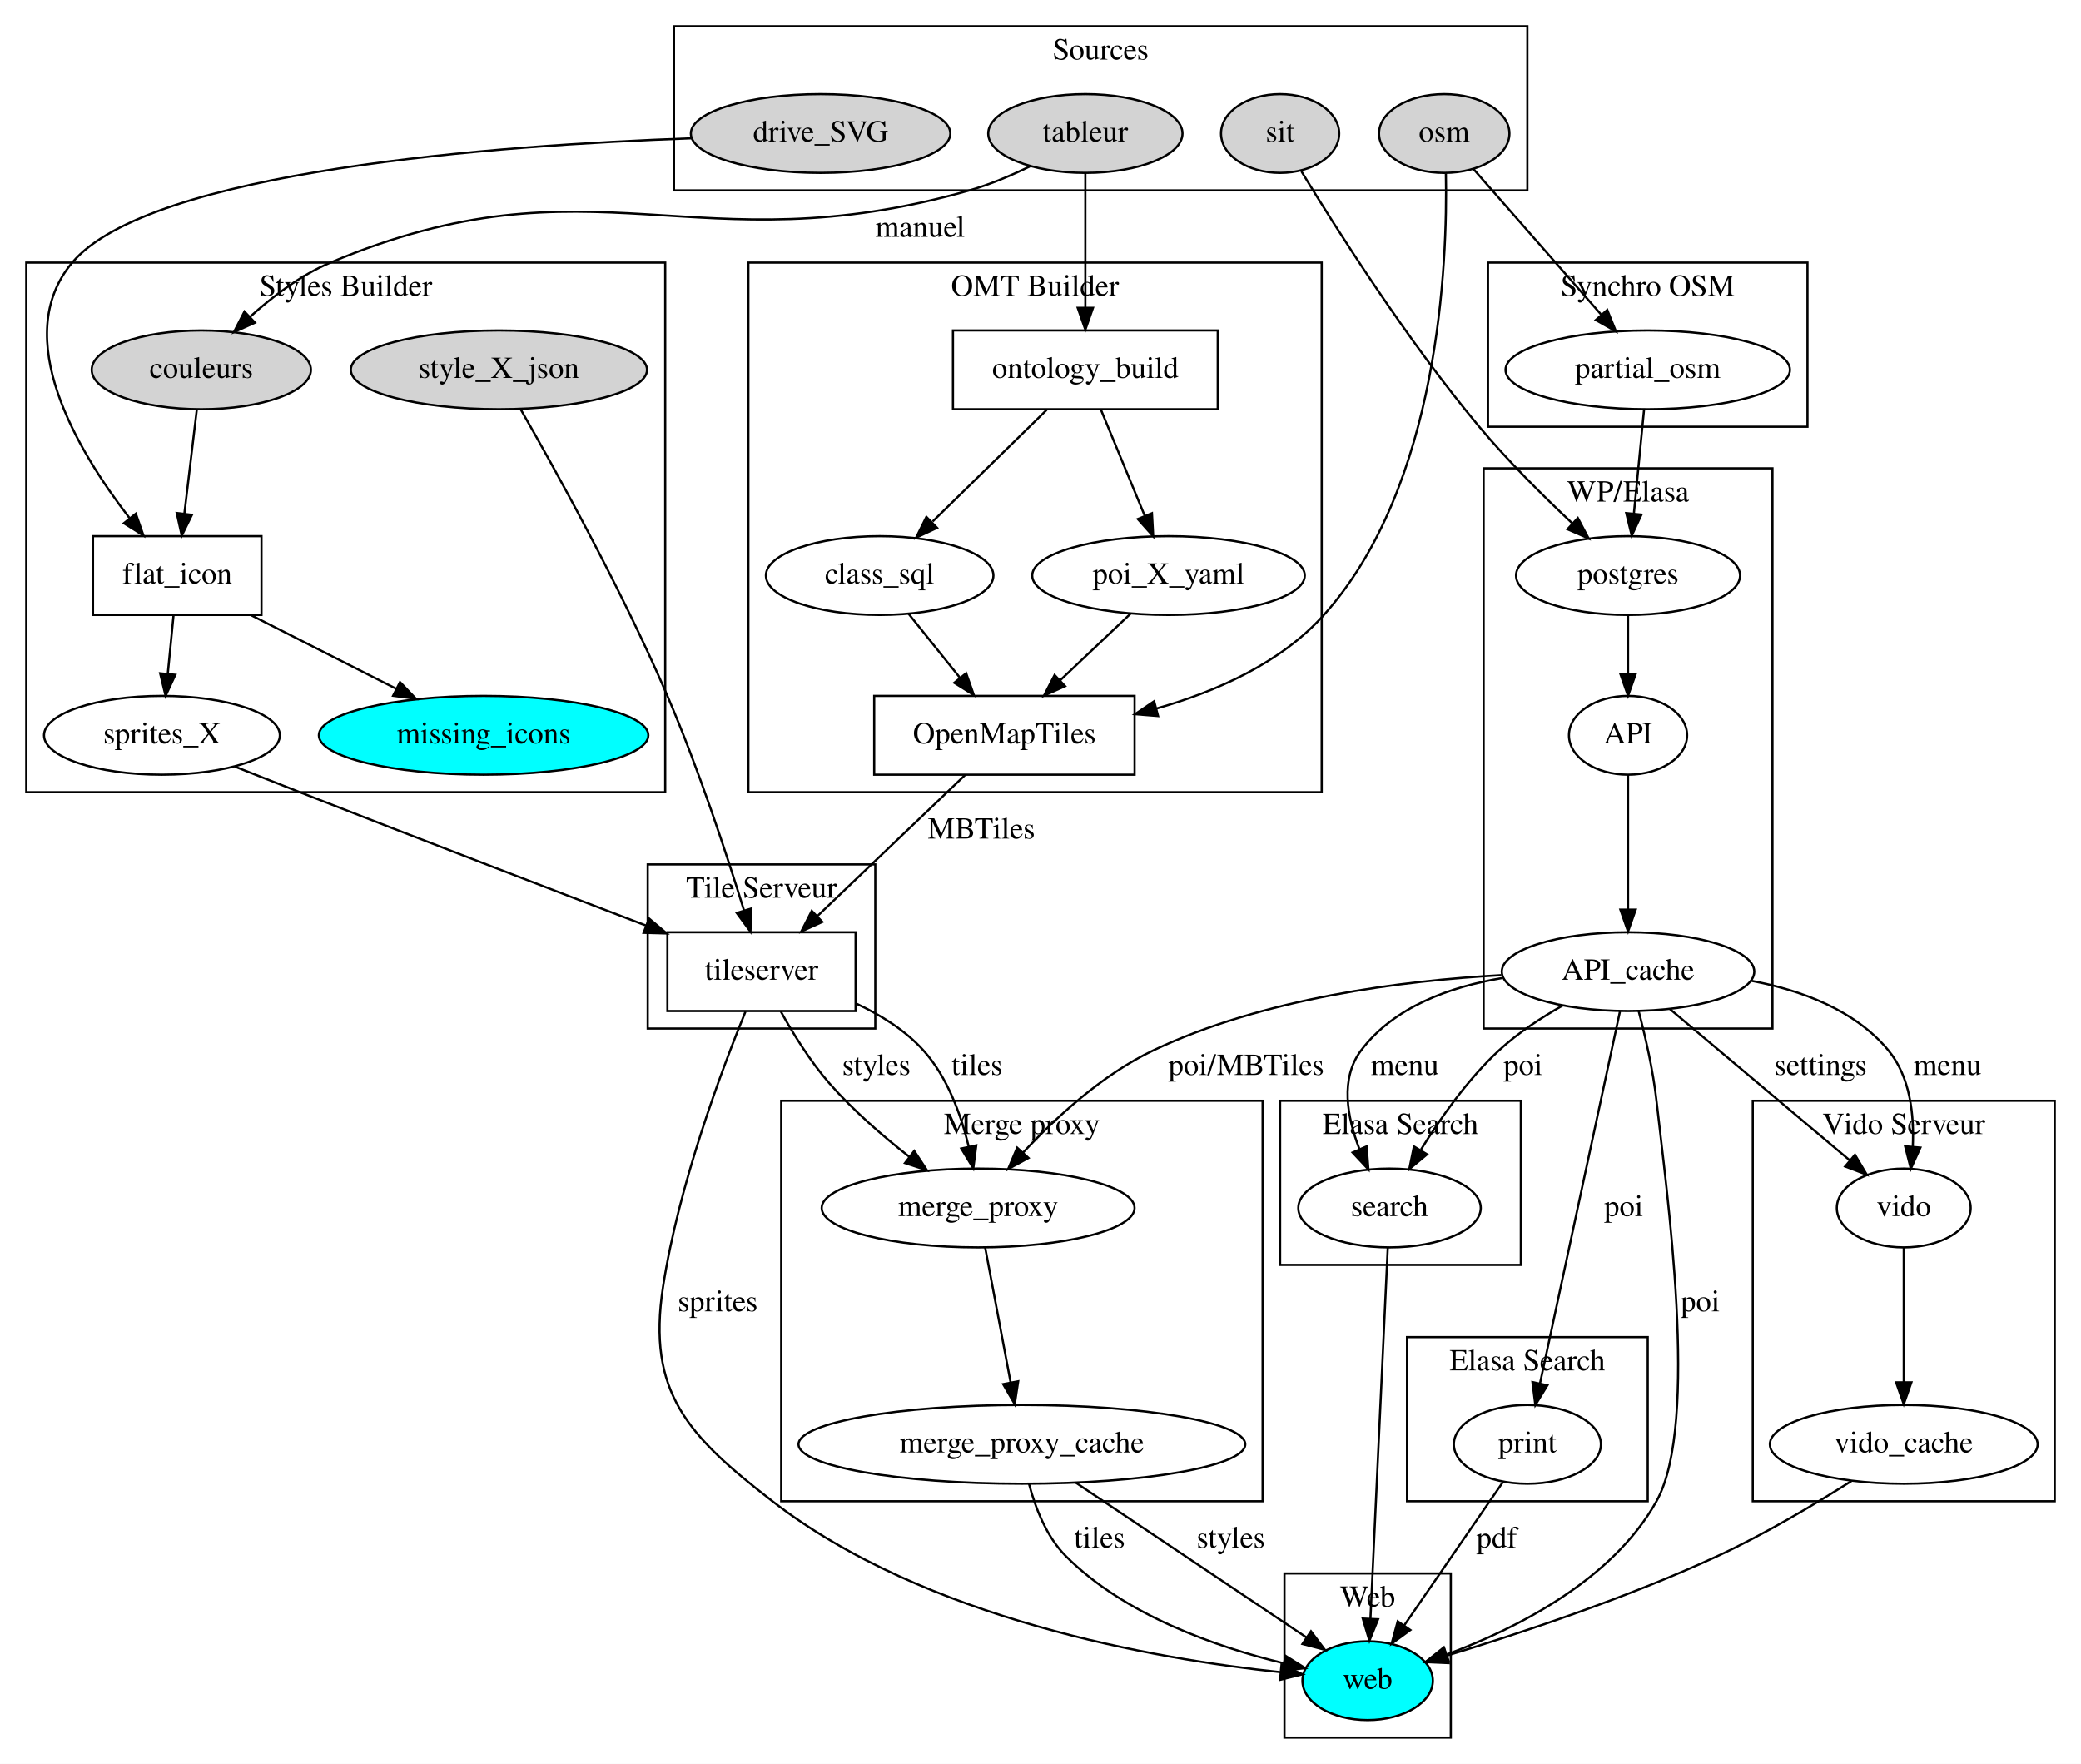
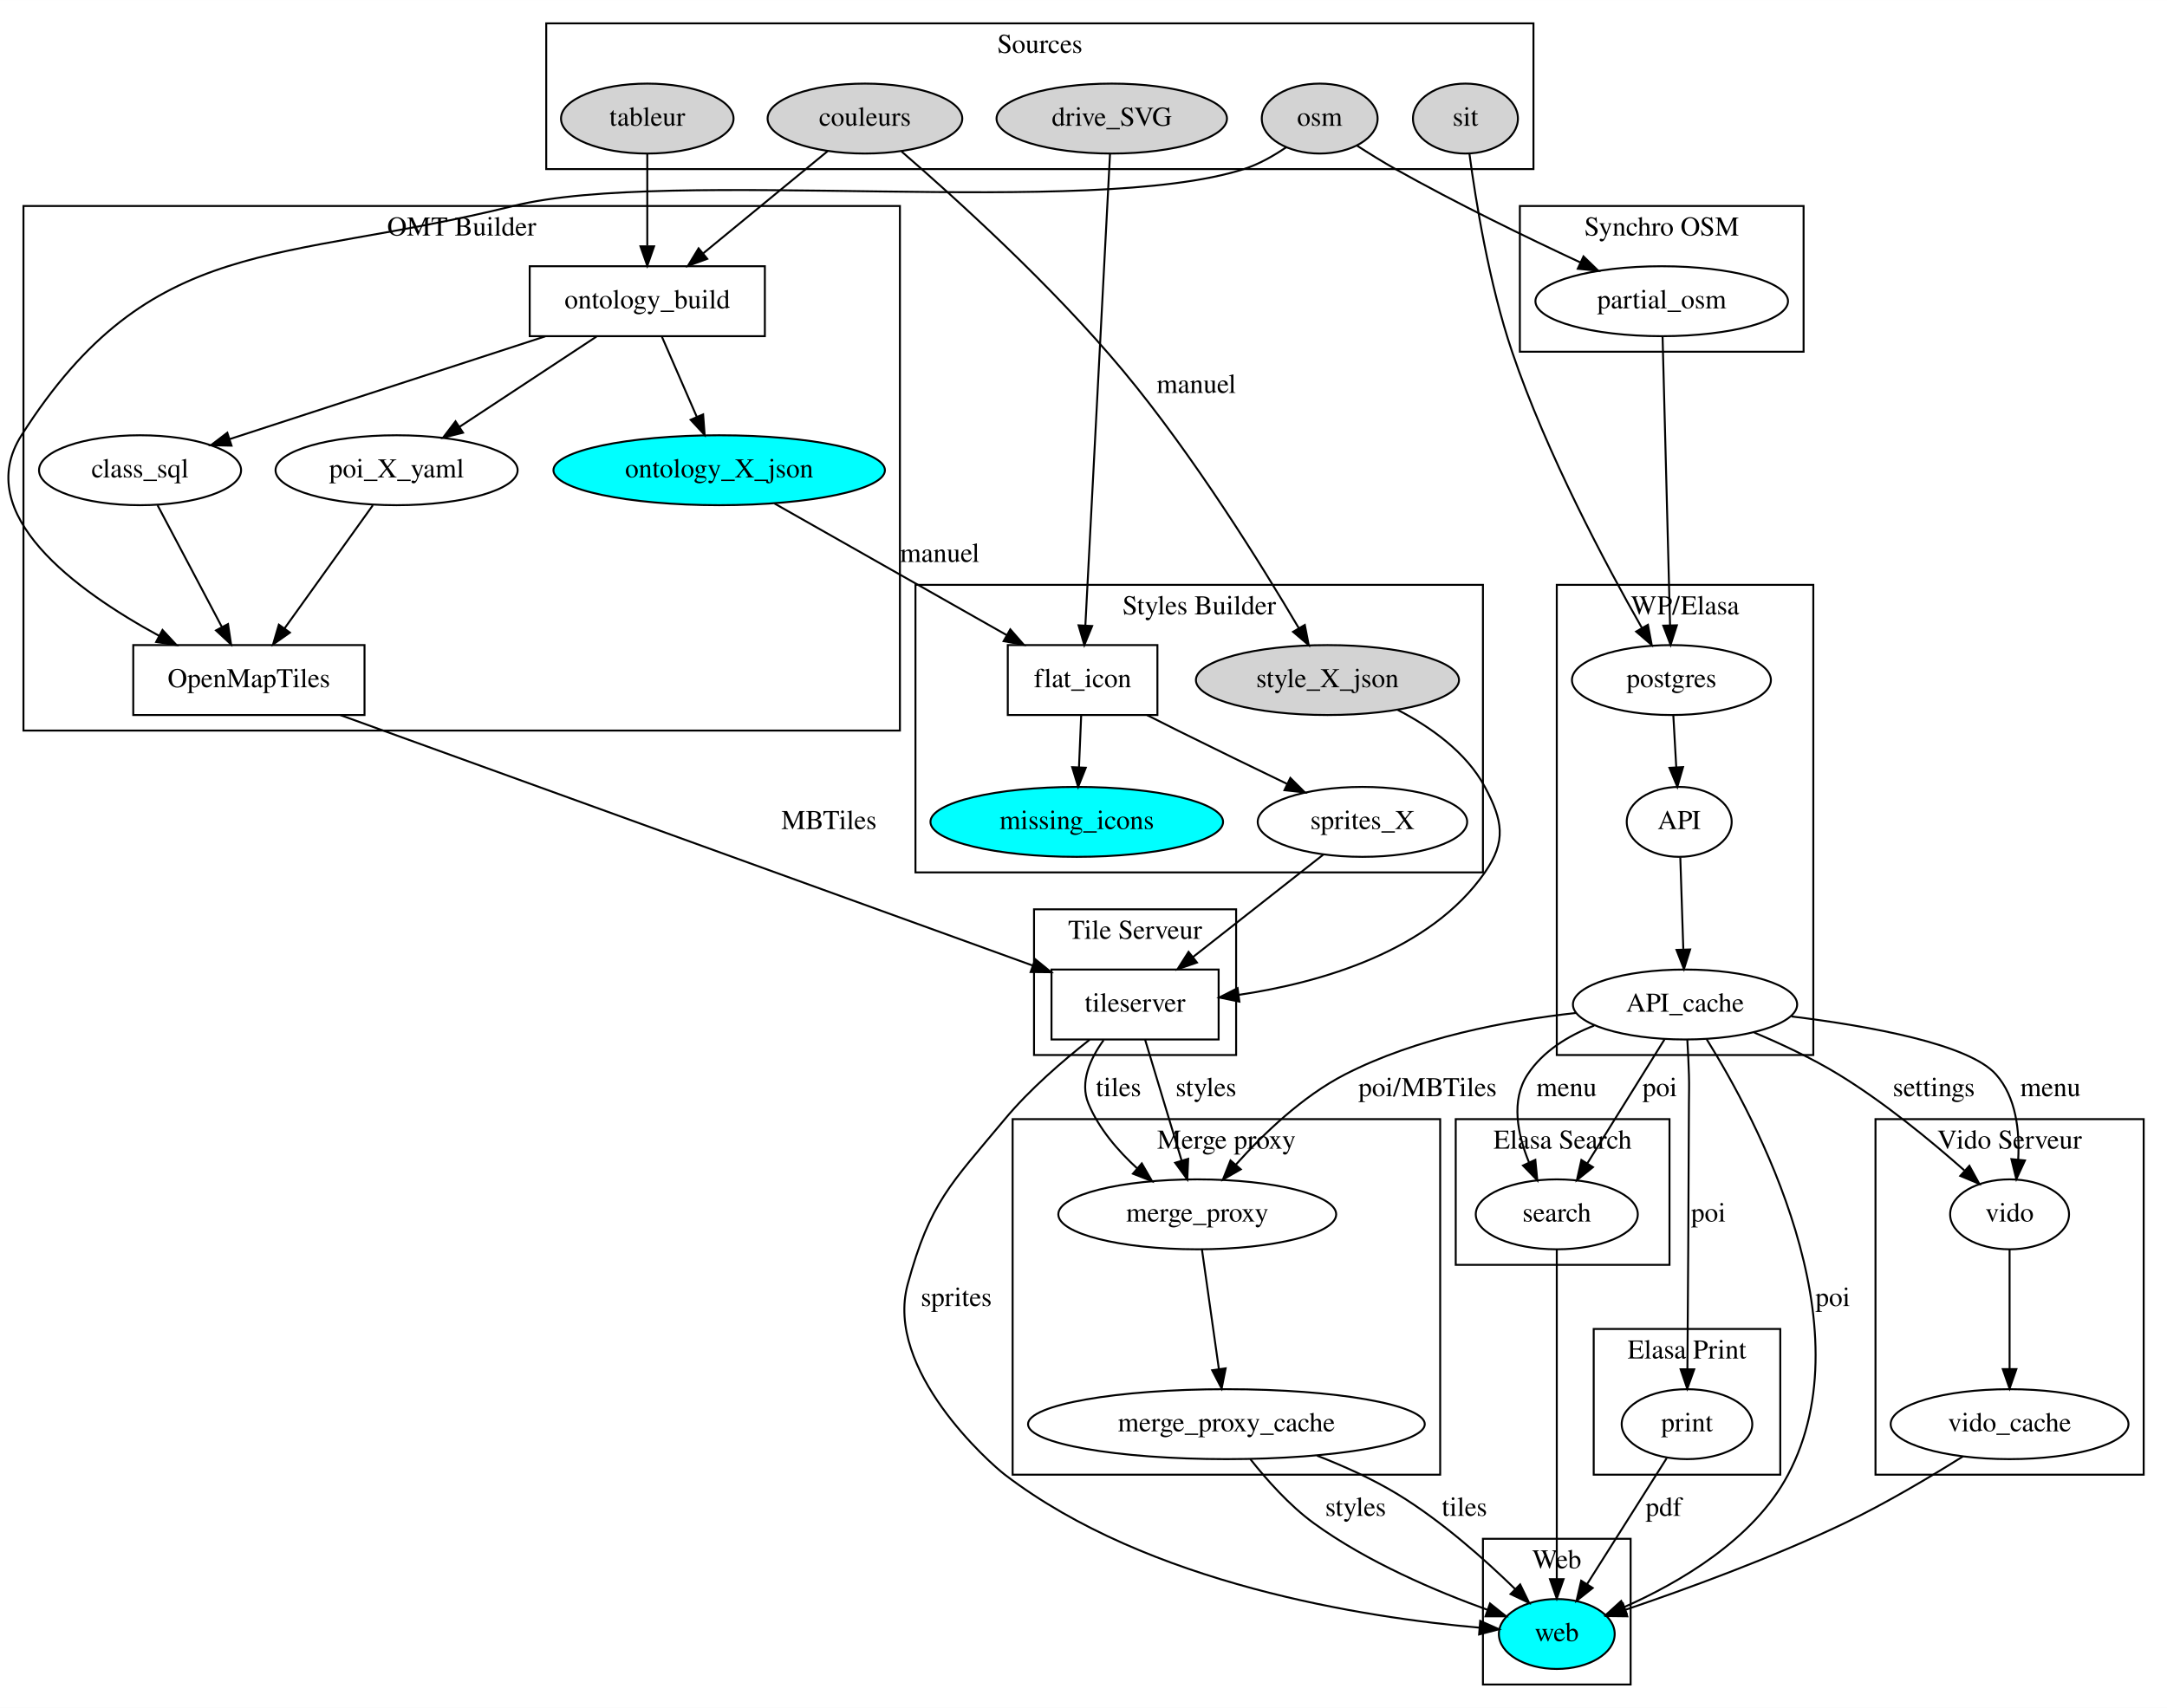
- <svg xmlns="http://www.w3.org/2000/svg" width="951pt" height="806pt" viewBox="0.00 0.00 951.00 806.00">
-   <g id="graph0" class="graph" transform="scale(1 1) rotate(0) translate(4 802)">
-     <polygon fill="white" stroke="transparent" points="-4,4 -4,-802 947,-802 947,4 -4,4" />
+ <svg xmlns="http://www.w3.org/2000/svg" width="1115pt" height="879pt" viewBox="0.00 0.00 1115.07 879.00">
+   <g id="graph0" class="graph" transform="scale(1 1) rotate(0) translate(4 875)">
+     <polygon fill="white" stroke="transparent" points="-4,4 -4,-875 1111.07,-875 1111.07,4 -4,4" />
    <g id="clust1" class="cluster">
-       <polygon fill="none" stroke="black" points="304,-715 304,-790 694,-790 694,-715 304,-715" />
-       <text text-anchor="middle" x="499" y="-774.8" font-family="Times,serif" font-size="14.00">Sources</text>
+       <polygon fill="none" stroke="black" points="277.07,-788 277.07,-863 785.07,-863 785.07,-788 277.07,-788" />
+       <text text-anchor="middle" x="531.07" y="-847.8" font-family="Times,serif" font-size="14.00">Sources</text>
    </g>
    <g id="clust2" class="cluster">
-       <polygon fill="none" stroke="black" points="8,-440 8,-682 300,-682 300,-440 8,-440" />
-       <text text-anchor="middle" x="154" y="-666.8" font-family="Times,serif" font-size="14.00">Styles Builder</text>
+       <polygon fill="none" stroke="black" points="8.07,-499 8.07,-769 459.07,-769 459.07,-499 8.07,-499" />
+       <text text-anchor="middle" x="233.57" y="-753.8" font-family="Times,serif" font-size="14.00">OMT Builder</text>
    </g>
    <g id="clust3" class="cluster">
-       <polygon fill="none" stroke="black" points="338,-440 338,-682 600,-682 600,-440 338,-440" />
-       <text text-anchor="middle" x="469" y="-666.8" font-family="Times,serif" font-size="14.00">OMT Builder</text>
+       <polygon fill="none" stroke="black" points="467.07,-426 467.07,-574 759.07,-574 759.07,-426 467.07,-426" />
+       <text text-anchor="middle" x="613.07" y="-558.8" font-family="Times,serif" font-size="14.00">Styles Builder</text>
    </g>
    <g id="clust4" class="cluster">
-       <polygon fill="none" stroke="black" points="292,-332 292,-407 396,-407 396,-332 292,-332" />
-       <text text-anchor="middle" x="344" y="-391.8" font-family="Times,serif" font-size="14.00">Tile Serveur</text>
+       <polygon fill="none" stroke="black" points="528.07,-332 528.07,-407 632.07,-407 632.07,-332 528.07,-332" />
+       <text text-anchor="middle" x="580.07" y="-391.8" font-family="Times,serif" font-size="14.00">Tile Serveur</text>
    </g>
    <g id="clust5" class="cluster">
-       <polygon fill="none" stroke="black" points="676,-607 676,-682 822,-682 822,-607 676,-607" />
-       <text text-anchor="middle" x="749" y="-666.8" font-family="Times,serif" font-size="14.00">Synchro OSM</text>
+       <polygon fill="none" stroke="black" points="778.07,-694 778.07,-769 924.07,-769 924.07,-694 778.07,-694" />
+       <text text-anchor="middle" x="851.07" y="-753.8" font-family="Times,serif" font-size="14.00">Synchro OSM</text>
    </g>
    <g id="clust6" class="cluster">
-       <polygon fill="none" stroke="black" points="674,-332 674,-588 806,-588 806,-332 674,-332" />
-       <text text-anchor="middle" x="740" y="-572.8" font-family="Times,serif" font-size="14.00">WP/Elasa</text>
+       <polygon fill="none" stroke="black" points="797.07,-332 797.07,-574 929.07,-574 929.07,-332 797.07,-332" />
+       <text text-anchor="middle" x="863.07" y="-558.8" font-family="Times,serif" font-size="14.00">WP/Elasa</text>
    </g>
    <g id="clust7" class="cluster">
-       <polygon fill="none" stroke="black" points="353,-116 353,-299 573,-299 573,-116 353,-116" />
-       <text text-anchor="middle" x="463" y="-283.8" font-family="Times,serif" font-size="14.00">Merge proxy</text>
+       <polygon fill="none" stroke="black" points="517.07,-116 517.07,-299 737.07,-299 737.07,-116 517.07,-116" />
+       <text text-anchor="middle" x="627.07" y="-283.8" font-family="Times,serif" font-size="14.00">Merge proxy</text>
    </g>
    <g id="clust8" class="cluster">
-       <polygon fill="none" stroke="black" points="797,-116 797,-299 935,-299 935,-116 797,-116" />
-       <text text-anchor="middle" x="866" y="-283.8" font-family="Times,serif" font-size="14.00">Vido Serveur</text>
+       <polygon fill="none" stroke="black" points="961.07,-116 961.07,-299 1099.07,-299 1099.07,-116 961.07,-116" />
+       <text text-anchor="middle" x="1030.07" y="-283.8" font-family="Times,serif" font-size="14.00">Vido Serveur</text>
    </g>
    <g id="clust9" class="cluster">
-       <polygon fill="none" stroke="black" points="581,-224 581,-299 691,-299 691,-224 581,-224" />
-       <text text-anchor="middle" x="636" y="-283.8" font-family="Times,serif" font-size="14.00">Elasa Search</text>
+       <polygon fill="none" stroke="black" points="745.07,-224 745.07,-299 855.07,-299 855.07,-224 745.07,-224" />
+       <text text-anchor="middle" x="800.07" y="-283.8" font-family="Times,serif" font-size="14.00">Elasa Search</text>
    </g>
    <g id="clust10" class="cluster">
-       <polygon fill="none" stroke="black" points="639,-116 639,-191 749,-191 749,-116 639,-116" />
-       <text text-anchor="middle" x="694" y="-175.8" font-family="Times,serif" font-size="14.00">Elasa Search</text>
+       <polygon fill="none" stroke="black" points="816.07,-116 816.07,-191 912.07,-191 912.07,-116 816.07,-116" />
+       <text text-anchor="middle" x="864.07" y="-175.8" font-family="Times,serif" font-size="14.00">Elasa Print</text>
    </g>
    <g id="clust11" class="cluster">
-       <polygon fill="none" stroke="black" points="583,-8 583,-83 659,-83 659,-8 583,-8" />
-       <text text-anchor="middle" x="621" y="-67.8" font-family="Times,serif" font-size="14.00">Web</text>
+       <polygon fill="none" stroke="black" points="759.07,-8 759.07,-83 835.07,-83 835.07,-8 759.07,-8" />
+       <text text-anchor="middle" x="797.07" y="-67.8" font-family="Times,serif" font-size="14.00">Web</text>
    </g>
    <g id="node1" class="node">
-       <ellipse fill="lightgrey" stroke="black" cx="492" cy="-741" rx="44.39" ry="18" />
-       <text text-anchor="middle" x="492" y="-737.3" font-family="Times,serif" font-size="14.00">tableur</text>
+       <ellipse fill="lightgrey" stroke="black" cx="329.07" cy="-814" rx="44.39" ry="18" />
+       <text text-anchor="middle" x="329.07" y="-810.3" font-family="Times,serif" font-size="14.00">tableur</text>
    </g>
    <g id="node6" class="node">
-       <ellipse fill="lightgrey" stroke="black" cx="88" cy="-633" rx="50.09" ry="18" />
-       <text text-anchor="middle" x="88" y="-629.3" font-family="Times,serif" font-size="14.00">couleurs</text>
+       <polygon fill="none" stroke="black" points="389.57,-738 268.57,-738 268.57,-702 389.57,-702 389.57,-738" />
+       <text text-anchor="middle" x="329.07" y="-716.3" font-family="Times,serif" font-size="14.00">ontology_build</text>
+     </g>
+     <g id="edge1" class="edge">
+       <path fill="none" stroke="black" d="M329.07,-795.7C329.07,-782.46 329.07,-763.95 329.07,-748.66" />
+       <polygon fill="black" stroke="black" points="332.57,-748.23 329.07,-738.23 325.57,-748.23 332.57,-748.23" />
+     </g>
+     <g id="node2" class="node">
+       <ellipse fill="lightgrey" stroke="black" cx="441.07" cy="-814" rx="50.09" ry="18" />
+       <text text-anchor="middle" x="441.07" y="-810.3" font-family="Times,serif" font-size="14.00">couleurs</text>
    </g>
    <g id="edge2" class="edge">
-       <path fill="none" stroke="black" d="M466.78,-726.04C458.2,-721.85 448.4,-717.67 439,-715 313.36,-679.33 267.41,-732.59 147,-682 133.42,-676.29 120.47,-666.45 110.18,-657.15" />
-       <polygon fill="black" stroke="black" points="112.53,-654.56 102.87,-650.22 107.72,-659.64 112.53,-654.56" />
-       <text text-anchor="middle" x="416.5" y="-693.8" font-family="Times,serif" font-size="14.00">manuel</text>
+       <path fill="none" stroke="black" d="M421.82,-797.18C404.23,-782.74 377.97,-761.17 357.89,-744.67" />
+       <polygon fill="black" stroke="black" points="359.92,-741.81 349.97,-738.17 355.48,-747.22 359.92,-741.81" />
+     </g>
+     <g id="node14" class="node">
+       <ellipse fill="lightgrey" stroke="black" cx="679.07" cy="-525" rx="67.69" ry="18" />
+       <text text-anchor="middle" x="679.07" y="-521.3" font-family="Times,serif" font-size="14.00">style_X_json</text>
+     </g>
+     <g id="edge13" class="edge">
+       <path fill="none" stroke="black" d="M459.94,-797.03C486.9,-773.7 537.26,-728.28 574.07,-684 610.29,-640.44 645.24,-584.08 664.28,-551.79" />
+       <polygon fill="black" stroke="black" points="667.41,-553.37 669.44,-542.97 661.37,-549.83 667.41,-553.37" />
+       <text text-anchor="middle" x="611.57" y="-672.8" font-family="Times,serif" font-size="14.00">manuel</text>
+     </g>
+     <g id="node3" class="node">
+       <ellipse fill="lightgrey" stroke="black" cx="568.07" cy="-814" rx="59.29" ry="18" />
+       <text text-anchor="middle" x="568.07" y="-810.3" font-family="Times,serif" font-size="14.00">drive_SVG</text>
+     </g>
+     <g id="node11" class="node">
+       <polygon fill="none" stroke="black" points="591.57,-543 514.57,-543 514.57,-507 591.57,-507 591.57,-543" />
+       <text text-anchor="middle" x="553.07" y="-521.3" font-family="Times,serif" font-size="14.00">flat_icon</text>
+     </g>
+     <g id="edge9" class="edge">
+       <path fill="none" stroke="black" d="M567.18,-795.91C564.67,-747.95 557.56,-611.84 554.5,-553.31" />
+       <polygon fill="black" stroke="black" points="557.98,-552.81 553.96,-543 550.99,-553.17 557.98,-552.81" />
+     </g>
+     <g id="node4" class="node">
+       <ellipse fill="lightgrey" stroke="black" cx="675.07" cy="-814" rx="29.8" ry="18" />
+       <text text-anchor="middle" x="675.07" y="-810.3" font-family="Times,serif" font-size="14.00">osm</text>
    </g>
    <g id="node10" class="node">
-       <polygon fill="none" stroke="black" points="552.5,-651 431.5,-651 431.5,-615 552.5,-615 552.5,-651" />
-       <text text-anchor="middle" x="492" y="-629.3" font-family="Times,serif" font-size="14.00">ontology_build</text>
+       <polygon fill="none" stroke="black" points="183.57,-543 64.57,-543 64.57,-507 183.57,-507 183.57,-543" />
+       <text text-anchor="middle" x="124.07" y="-521.3" font-family="Times,serif" font-size="14.00">OpenMapTiles</text>
+     </g>
+     <g id="edge8" class="edge">
+       <path fill="none" stroke="black" d="M657.81,-799.2C651.35,-794.81 643.73,-790.46 636.07,-788 556.4,-762.46 341.27,-789.17 260.07,-769 139.66,-739.09 73.73,-755.64 7.07,-651 -18.8,-610.39 34.91,-571.13 77.85,-547.77" />
+       <polygon fill="black" stroke="black" points="79.61,-550.79 86.82,-543.03 76.34,-544.6 79.61,-550.79" />
+     </g>
+     <g id="node16" class="node">
+       <ellipse fill="none" stroke="black" cx="851.07" cy="-720" rx="64.99" ry="18" />
+       <text text-anchor="middle" x="851.07" y="-716.3" font-family="Times,serif" font-size="14.00">partial_osm</text>
+     </g>
+     <g id="edge17" class="edge">
+       <path fill="none" stroke="black" d="M694.24,-800.09C700.47,-796.06 707.48,-791.71 714.07,-788 745.24,-770.46 781.66,-752.78 809.11,-739.99" />
+       <polygon fill="black" stroke="black" points="810.82,-743.05 818.42,-735.67 807.87,-736.7 810.82,-743.05" />
+     </g>
+     <g id="node5" class="node">
+       <ellipse fill="lightgrey" stroke="black" cx="750.07" cy="-814" rx="27" ry="18" />
+       <text text-anchor="middle" x="750.07" y="-810.3" font-family="Times,serif" font-size="14.00">sit</text>
+     </g>
+     <g id="node17" class="node">
+       <ellipse fill="none" stroke="black" cx="856.07" cy="-525" rx="51.19" ry="18" />
+       <text text-anchor="middle" x="856.07" y="-521.3" font-family="Times,serif" font-size="14.00">postgres</text>
+     </g>
+     <g id="edge18" class="edge">
+       <path fill="none" stroke="black" d="M752.15,-795.69C755.29,-772.2 762.17,-729.13 774.07,-694 791.88,-641.4 822.52,-584.06 840.88,-551.82" />
+       <polygon fill="black" stroke="black" points="843.98,-553.44 845.93,-543.03 837.91,-549.95 843.98,-553.44" />
+     </g>
+     <g id="node7" class="node">
+       <ellipse fill="none" stroke="black" cx="68.07" cy="-633" rx="51.99" ry="18" />
+       <text text-anchor="middle" x="68.07" y="-629.3" font-family="Times,serif" font-size="14.00">class_sql</text>
+     </g>
+     <g id="edge3" class="edge">
+       <path fill="none" stroke="black" d="M276.57,-701.9C229,-686.41 159.59,-663.81 114.13,-649" />
+       <polygon fill="black" stroke="black" points="115.13,-645.64 104.53,-645.87 112.96,-652.3 115.13,-645.64" />
+     </g>
+     <g id="node8" class="node">
+       <ellipse fill="none" stroke="black" cx="200.07" cy="-633" rx="62.29" ry="18" />
+       <text text-anchor="middle" x="200.07" y="-629.3" font-family="Times,serif" font-size="14.00">poi_X_yaml</text>
+     </g>
+     <g id="edge4" class="edge">
+       <path fill="none" stroke="black" d="M302.96,-701.8C282.65,-688.41 254.34,-669.76 232.55,-655.4" />
+       <polygon fill="black" stroke="black" points="234.24,-652.32 223.96,-649.74 230.39,-658.17 234.24,-652.32" />
+     </g>
+     <g id="node9" class="node">
+       <ellipse fill="cyan" stroke="black" cx="366.07" cy="-633" rx="85.29" ry="18" />
+       <text text-anchor="middle" x="366.07" y="-629.3" font-family="Times,serif" font-size="14.00">ontology_X_json</text>
+     </g>
+     <g id="edge5" class="edge">
+       <path fill="none" stroke="black" d="M336.56,-701.8C341.72,-689.93 348.69,-673.93 354.56,-660.45" />
+       <polygon fill="black" stroke="black" points="357.81,-661.74 358.59,-651.18 351.39,-658.95 357.81,-661.74" />
    </g>
    <g id="edge6" class="edge">
-       <path fill="none" stroke="black" d="M492,-722.97C492,-706.38 492,-680.88 492,-661.43" />
-       <polygon fill="black" stroke="black" points="495.5,-661.34 492,-651.34 488.5,-661.34 495.5,-661.34" />
-     </g>
-     <g id="node2" class="node">
-       <ellipse fill="lightgrey" stroke="black" cx="371" cy="-741" rx="59.29" ry="18" />
-       <text text-anchor="middle" x="371" y="-737.3" font-family="Times,serif" font-size="14.00">drive_SVG</text>
-     </g>
-     <g id="node5" class="node">
-       <polygon fill="none" stroke="black" points="115.5,-557 38.5,-557 38.5,-521 115.5,-521 115.5,-557" />
-       <text text-anchor="middle" x="77" y="-535.3" font-family="Times,serif" font-size="14.00">flat_icon</text>
-     </g>
-     <g id="edge1" class="edge">
-       <path fill="none" stroke="black" d="M312.1,-738.82C224.02,-735.67 64.52,-724.13 29,-682 0.33,-647.99 31.35,-596.09 55.12,-565.35" />
-       <polygon fill="black" stroke="black" points="58.07,-567.27 61.58,-557.28 52.6,-562.9 58.07,-567.27" />
-     </g>
-     <g id="node3" class="node">
-       <ellipse fill="lightgrey" stroke="black" cx="656" cy="-741" rx="29.8" ry="18" />
-       <text text-anchor="middle" x="656" y="-737.3" font-family="Times,serif" font-size="14.00">osm</text>
+       <path fill="none" stroke="black" d="M77.07,-614.97C85.99,-598.07 99.8,-571.94 110.15,-552.36" />
+       <polygon fill="black" stroke="black" points="113.33,-553.82 114.91,-543.34 107.14,-550.55 113.33,-553.82" />
+     </g>
+     <g id="edge7" class="edge">
+       <path fill="none" stroke="black" d="M187.86,-614.97C175.58,-597.84 156.49,-571.22 142.4,-551.56" />
+       <polygon fill="black" stroke="black" points="145.17,-549.43 136.5,-543.34 139.49,-553.51 145.17,-549.43" />
+     </g>
+     <g id="edge10" class="edge">
+       <path fill="none" stroke="black" d="M394.47,-615.9C426.4,-597.8 478.44,-568.3 514.15,-548.06" />
+       <polygon fill="black" stroke="black" points="515.87,-551.11 522.85,-543.13 512.42,-545.02 515.87,-551.11" />
+       <text text-anchor="middle" x="479.57" y="-585.8" font-family="Times,serif" font-size="14.00">manuel</text>
+     </g>
+     <g id="node15" class="node">
+       <polygon fill="none" stroke="black" points="623.07,-376 537.07,-376 537.07,-340 623.07,-340 623.07,-376" />
+       <text text-anchor="middle" x="580.07" y="-354.3" font-family="Times,serif" font-size="14.00">tileserver</text>
+     </g>
+     <g id="edge16" class="edge">
+       <path fill="none" stroke="black" d="M171.15,-506.96C256.89,-475.94 437.88,-410.45 527.5,-378.02" />
+       <polygon fill="black" stroke="black" points="528.72,-381.3 536.93,-374.61 526.33,-374.72 528.72,-381.3" />
+       <text text-anchor="middle" x="422.57" y="-448.3" font-family="Times,serif" font-size="14.00">MBTiles</text>
+     </g>
+     <g id="node12" class="node">
+       <ellipse fill="none" stroke="black" cx="697.07" cy="-452" rx="53.89" ry="18" />
+       <text text-anchor="middle" x="697.07" y="-448.3" font-family="Times,serif" font-size="14.00">sprites_X</text>
+     </g>
+     <g id="edge11" class="edge">
+       <path fill="none" stroke="black" d="M586.23,-506.96C591.52,-504.28 596.94,-501.55 602.07,-499 620.48,-489.85 641.01,-479.88 658.26,-471.57" />
+       <polygon fill="black" stroke="black" points="659.97,-474.63 667.47,-467.14 656.94,-468.32 659.97,-474.63" />
    </g>
    <g id="node13" class="node">
-       <polygon fill="none" stroke="black" points="514.5,-484 395.5,-484 395.5,-448 514.5,-448 514.5,-484" />
-       <text text-anchor="middle" x="455" y="-462.3" font-family="Times,serif" font-size="14.00">OpenMapTiles</text>
-     </g>
-     <g id="edge11" class="edge">
-       <path fill="none" stroke="black" d="M656.75,-722.75C657.55,-682.22 653.88,-579.94 601,-521 581.31,-499.05 551.88,-486.01 524.6,-478.26" />
-       <polygon fill="black" stroke="black" points="525.23,-474.8 514.66,-475.64 523.44,-481.57 525.23,-474.8" />
-     </g>
-     <g id="node15" class="node">
-       <ellipse fill="none" stroke="black" cx="749" cy="-633" rx="64.99" ry="18" />
-       <text text-anchor="middle" x="749" y="-629.3" font-family="Times,serif" font-size="14.00">partial_osm</text>
+       <ellipse fill="cyan" stroke="black" cx="550.07" cy="-452" rx="75.29" ry="18" />
+       <text text-anchor="middle" x="550.07" y="-448.3" font-family="Times,serif" font-size="14.00">missing_icons</text>
+     </g>
+     <g id="edge12" class="edge">
+       <path fill="none" stroke="black" d="M552.34,-506.81C552,-498.79 551.59,-489.05 551.21,-480.07" />
+       <polygon fill="black" stroke="black" points="554.71,-479.87 550.79,-470.03 547.71,-480.17 554.71,-479.87" />
    </g>
    <g id="edge15" class="edge">
-       <path fill="none" stroke="black" d="M669.32,-724.81C684.58,-707.43 709.77,-678.72 727.74,-658.23" />
-       <polygon fill="black" stroke="black" points="730.51,-660.38 734.48,-650.56 725.25,-655.76 730.51,-660.38" />
-     </g>
-     <g id="node4" class="node">
-       <ellipse fill="lightgrey" stroke="black" cx="581" cy="-741" rx="27" ry="18" />
-       <text text-anchor="middle" x="581" y="-737.3" font-family="Times,serif" font-size="14.00">sit</text>
-     </g>
-     <g id="node16" class="node">
-       <ellipse fill="none" stroke="black" cx="740" cy="-539" rx="51.19" ry="18" />
-       <text text-anchor="middle" x="740" y="-535.3" font-family="Times,serif" font-size="14.00">postgres</text>
-     </g>
-     <g id="edge16" class="edge">
-       <path fill="none" stroke="black" d="M590.71,-723.73C606.41,-697.92 638.98,-646.49 672,-607 685.06,-591.38 701.25,-575.31 714.56,-562.83" />
-       <polygon fill="black" stroke="black" points="717.06,-565.29 722.01,-555.93 712.3,-560.16 717.06,-565.29" />
-     </g>
-     <g id="node7" class="node">
-       <ellipse fill="none" stroke="black" cx="70" cy="-466" rx="53.89" ry="18" />
-       <text text-anchor="middle" x="70" y="-462.3" font-family="Times,serif" font-size="14.00">sprites_X</text>
-     </g>
-     <g id="edge4" class="edge">
-       <path fill="none" stroke="black" d="M75.31,-520.81C74.51,-512.79 73.55,-503.05 72.67,-494.07" />
-       <polygon fill="black" stroke="black" points="76.14,-493.64 71.68,-484.03 69.18,-494.32 76.14,-493.64" />
-     </g>
-     <g id="node8" class="node">
-       <ellipse fill="cyan" stroke="black" cx="217" cy="-466" rx="75.29" ry="18" />
-       <text text-anchor="middle" x="217" y="-462.3" font-family="Times,serif" font-size="14.00">missing_icons</text>
-     </g>
-     <g id="edge5" class="edge">
-       <path fill="none" stroke="black" d="M110.53,-520.99C130.55,-510.84 156.08,-497.9 177.12,-487.23" />
-       <polygon fill="black" stroke="black" points="178.8,-490.3 186.13,-482.65 175.63,-484.06 178.8,-490.3" />
-     </g>
-     <g id="edge3" class="edge">
-       <path fill="none" stroke="black" d="M85.93,-614.7C84.33,-601.33 82.09,-582.59 80.25,-567.22" />
-       <polygon fill="black" stroke="black" points="83.72,-566.74 79.06,-557.23 76.77,-567.57 83.72,-566.74" />
-     </g>
-     <g id="node14" class="node">
-       <polygon fill="none" stroke="black" points="387,-376 301,-376 301,-340 387,-340 387,-376" />
-       <text text-anchor="middle" x="344" y="-354.3" font-family="Times,serif" font-size="14.00">tileserver</text>
-     </g>
-     <g id="edge13" class="edge">
-       <path fill="none" stroke="black" d="M103.32,-451.7C112.89,-447.9 123.35,-443.77 133,-440 186.86,-418.98 248.63,-395.32 291.35,-379.02" />
-       <polygon fill="black" stroke="black" points="292.61,-382.29 300.71,-375.46 290.11,-375.75 292.61,-382.29" />
-     </g>
-     <g id="node9" class="node">
-       <ellipse fill="lightgrey" stroke="black" cx="224" cy="-633" rx="67.69" ry="18" />
-       <text text-anchor="middle" x="224" y="-629.3" font-family="Times,serif" font-size="14.00">style_X_json</text>
-     </g>
-     <g id="edge12" class="edge">
-       <path fill="none" stroke="black" d="M233.86,-615.09C249.4,-588 279.98,-532.97 301,-484 315.16,-451.01 328.08,-411.66 335.98,-386.04" />
-       <polygon fill="black" stroke="black" points="339.38,-386.87 338.95,-376.29 332.68,-384.83 339.38,-386.87" />
-     </g>
-     <g id="node11" class="node">
-       <ellipse fill="none" stroke="black" cx="398" cy="-539" rx="51.99" ry="18" />
-       <text text-anchor="middle" x="398" y="-535.3" font-family="Times,serif" font-size="14.00">class_sql</text>
-     </g>
-     <g id="edge7" class="edge">
-       <path fill="none" stroke="black" d="M474.32,-614.7C459.6,-600.29 438.5,-579.64 422.21,-563.7" />
-       <polygon fill="black" stroke="black" points="424.25,-560.79 414.65,-556.3 419.35,-565.8 424.25,-560.79" />
-     </g>
-     <g id="node12" class="node">
-       <ellipse fill="none" stroke="black" cx="530" cy="-539" rx="62.29" ry="18" />
-       <text text-anchor="middle" x="530" y="-535.3" font-family="Times,serif" font-size="14.00">poi_X_yaml</text>
-     </g>
-     <g id="edge8" class="edge">
-       <path fill="none" stroke="black" d="M499.15,-614.7C504.76,-601.12 512.66,-581.99 519.06,-566.48" />
-       <polygon fill="black" stroke="black" points="522.43,-567.49 523.01,-556.92 515.96,-564.82 522.43,-567.49" />
-     </g>
-     <g id="edge9" class="edge">
-       <path fill="none" stroke="black" d="M411.22,-521.53C418.21,-512.83 426.94,-501.95 434.76,-492.21" />
-       <polygon fill="black" stroke="black" points="437.53,-494.36 441.06,-484.37 432.07,-489.98 437.53,-494.36" />
-     </g>
-     <g id="edge10" class="edge">
-       <path fill="none" stroke="black" d="M512.6,-521.53C503.06,-512.5 491.06,-501.13 480.48,-491.12" />
-       <polygon fill="black" stroke="black" points="482.75,-488.45 473.08,-484.12 477.94,-493.54 482.75,-488.45" />
+       <path fill="none" stroke="black" d="M676.96,-435.18C658.5,-420.67 630.91,-398.98 609.89,-382.45" />
+       <polygon fill="black" stroke="black" points="611.93,-379.6 601.91,-376.17 607.6,-385.1 611.93,-379.6" />
    </g>
    <g id="edge14" class="edge">
-       <path fill="none" stroke="black" d="M437.17,-447.97C418.83,-430.46 390.1,-403.02 369.39,-383.25" />
-       <polygon fill="black" stroke="black" points="371.81,-380.72 362.16,-376.34 366.97,-385.78 371.81,-380.72" />
-       <text text-anchor="middle" x="444.5" y="-418.8" font-family="Times,serif" font-size="14.00">MBTiles</text>
+       <path fill="none" stroke="black" d="M715.26,-509.61C732.1,-500.86 750.5,-487.88 760.07,-470 769.3,-452.76 771.23,-442.06 760.07,-426 731.77,-385.27 675.59,-369.25 633.49,-362.98" />
+       <polygon fill="black" stroke="black" points="633.76,-359.48 623.38,-361.62 632.82,-366.42 633.76,-359.48" />
+     </g>
+     <g id="node20" class="node">
+       <ellipse fill="none" stroke="black" cx="612.07" cy="-250" rx="71.49" ry="18" />
+       <text text-anchor="middle" x="612.07" y="-246.3" font-family="Times,serif" font-size="14.00">merge_proxy</text>
+     </g>
+     <g id="edge22" class="edge">
+       <path fill="none" stroke="black" d="M585.21,-339.97C590.27,-323.2 598.08,-297.34 603.98,-277.81" />
+       <polygon fill="black" stroke="black" points="607.4,-278.57 606.94,-267.99 600.7,-276.55 607.4,-278.57" />
+       <text text-anchor="middle" x="616.57" y="-310.8" font-family="Times,serif" font-size="14.00">styles</text>
+     </g>
+     <g id="edge23" class="edge">
+       <path fill="none" stroke="black" d="M563.86,-339.63C556.99,-330.11 551.5,-318.03 556.07,-307 561.4,-294.14 571.26,-282.7 581.25,-273.56" />
+       <polygon fill="black" stroke="black" points="583.53,-276.21 588.83,-267.04 578.97,-270.91 583.53,-276.21" />
+       <text text-anchor="middle" x="571.57" y="-310.8" font-family="Times,serif" font-size="14.00">tiles</text>
+     </g>
+     <g id="node26" class="node">
+       <ellipse fill="cyan" stroke="black" cx="797.07" cy="-34" rx="29.8" ry="18" />
+       <text text-anchor="middle" x="797.07" y="-30.3" font-family="Times,serif" font-size="14.00">web</text>
+     </g>
+     <g id="edge34" class="edge">
+       <path fill="none" stroke="black" d="M556.66,-339.85C542.95,-329.08 525.87,-314.37 513.07,-299 485.02,-265.32 474.59,-256.29 463.07,-214 451.05,-169.85 505.51,-121.79 513.07,-116 586.82,-59.56 698.38,-42.44 757.32,-37.25" />
+       <polygon fill="black" stroke="black" points="757.67,-40.73 767.35,-36.44 757.1,-33.76 757.67,-40.73" />
+       <text text-anchor="middle" x="488.07" y="-202.8" font-family="Times,serif" font-size="14.00">sprites</text>
+     </g>
+     <g id="edge19" class="edge">
+       <path fill="none" stroke="black" d="M851.51,-701.87C852.38,-668.32 854.32,-593.71 855.36,-553.29" />
+       <polygon fill="black" stroke="black" points="858.87,-553.18 855.63,-543.09 851.87,-553 858.87,-553.18" />
+     </g>
+     <g id="node18" class="node">
+       <ellipse fill="none" stroke="black" cx="860.07" cy="-452" rx="27" ry="18" />
+       <text text-anchor="middle" x="860.07" y="-448.3" font-family="Times,serif" font-size="14.00">API</text>
+     </g>
+     <g id="edge20" class="edge">
+       <path fill="none" stroke="black" d="M857.04,-506.81C857.49,-498.79 858.04,-489.05 858.55,-480.07" />
+       <polygon fill="black" stroke="black" points="862.04,-480.21 859.11,-470.03 855.05,-479.82 862.04,-480.21" />
    </g>
    <g id="node19" class="node">
-       <ellipse fill="none" stroke="black" cx="443" cy="-250" rx="71.49" ry="18" />
-       <text text-anchor="middle" x="443" y="-246.3" font-family="Times,serif" font-size="14.00">merge_proxy</text>
-     </g>
-     <g id="edge20" class="edge">
-       <path fill="none" stroke="black" d="M352.79,-339.85C358.4,-329.73 366.26,-317 375,-307 385.71,-294.75 399.27,-283 411.46,-273.46" />
-       <polygon fill="black" stroke="black" points="413.8,-276.08 419.63,-267.23 409.55,-270.51 413.8,-276.08" />
-       <text text-anchor="middle" x="396.5" y="-310.8" font-family="Times,serif" font-size="14.00">styles</text>
+       <ellipse fill="none" stroke="black" cx="863.07" cy="-358" rx="57.69" ry="18" />
+       <text text-anchor="middle" x="863.07" y="-354.3" font-family="Times,serif" font-size="14.00">API_cache</text>
    </g>
    <g id="edge21" class="edge">
-       <path fill="none" stroke="black" d="M387.34,-343.38C398.52,-338.17 409.72,-331.18 418,-322 428.99,-309.82 435.21,-292.51 438.7,-278.03" />
-       <polygon fill="black" stroke="black" points="442.15,-278.61 440.79,-268.11 435.3,-277.17 442.15,-278.61" />
-       <text text-anchor="middle" x="442.5" y="-310.8" font-family="Times,serif" font-size="14.00">tiles</text>
+       <path fill="none" stroke="black" d="M860.63,-433.7C861.07,-420.46 861.67,-401.95 862.17,-386.66" />
+       <polygon fill="black" stroke="black" points="865.68,-386.34 862.51,-376.23 858.68,-386.11 865.68,-386.34" />
+     </g>
+     <g id="edge24" class="edge">
+       <path fill="none" stroke="black" d="M806.88,-353.65C771.22,-349.67 725,-340.97 688.07,-322 666.19,-310.76 646.07,-291.37 632.04,-275.7" />
+       <polygon fill="black" stroke="black" points="634.47,-273.16 625.27,-267.9 629.18,-277.75 634.47,-273.16" />
+       <text text-anchor="middle" x="730.57" y="-310.8" font-family="Times,serif" font-size="14.00">poi/MBTiles</text>
+     </g>
+     <g id="node22" class="node">
+       <ellipse fill="none" stroke="black" cx="1030.07" cy="-250" rx="30.59" ry="18" />
+       <text text-anchor="middle" x="1030.07" y="-246.3" font-family="Times,serif" font-size="14.00">vido</text>
+     </g>
+     <g id="edge26" class="edge">
+       <path fill="none" stroke="black" d="M898.67,-343.56C912.62,-337.71 928.5,-330.28 942.07,-322 965.54,-307.67 989.67,-287.77 1006.72,-272.68" />
+       <polygon fill="black" stroke="black" points="1009.38,-274.99 1014.48,-265.7 1004.7,-269.78 1009.38,-274.99" />
+       <text text-anchor="middle" x="991.07" y="-310.8" font-family="Times,serif" font-size="14.00">settings</text>
+     </g>
+     <g id="edge27" class="edge">
+       <path fill="none" stroke="black" d="M917.84,-351.86C958.49,-346.84 1009.18,-337.62 1023.07,-322 1033.47,-310.31 1035.31,-292.86 1034.5,-278.19" />
+       <polygon fill="black" stroke="black" points="1037.98,-277.74 1033.54,-268.12 1031.01,-278.41 1037.98,-277.74" />
+       <text text-anchor="middle" x="1051.07" y="-310.8" font-family="Times,serif" font-size="14.00">menu</text>
+     </g>
+     <g id="node24" class="node">
+       <ellipse fill="none" stroke="black" cx="797.07" cy="-250" rx="41.69" ry="18" />
+       <text text-anchor="middle" x="797.07" y="-246.3" font-family="Times,serif" font-size="14.00">search</text>
+     </g>
+     <g id="edge29" class="edge">
+       <path fill="none" stroke="black" d="M816.31,-347.15C803,-341.95 789.98,-334.03 782.07,-322 773.3,-308.66 776.89,-291.12 782.75,-276.82" />
+       <polygon fill="black" stroke="black" points="786.03,-278.06 787.05,-267.52 779.68,-275.13 786.03,-278.06" />
+       <text text-anchor="middle" x="802.07" y="-310.8" font-family="Times,serif" font-size="14.00">menu</text>
+     </g>
+     <g id="edge30" class="edge">
+       <path fill="none" stroke="black" d="M852.47,-339.97C841.77,-322.79 825.13,-296.07 812.88,-276.39" />
+       <polygon fill="black" stroke="black" points="815.69,-274.28 807.43,-267.64 809.74,-277.98 815.69,-274.28" />
+       <text text-anchor="middle" x="850.07" y="-310.8" font-family="Times,serif" font-size="14.00">poi</text>
    </g>
    <g id="node25" class="node">
-       <ellipse fill="cyan" stroke="black" cx="621" cy="-34" rx="29.8" ry="18" />
-       <text text-anchor="middle" x="621" y="-30.3" font-family="Times,serif" font-size="14.00">web</text>
+       <ellipse fill="none" stroke="black" cx="864.07" cy="-142" rx="33.6" ry="18" />
+       <text text-anchor="middle" x="864.07" y="-138.3" font-family="Times,serif" font-size="14.00">print</text>
+     </g>
+     <g id="edge31" class="edge">
+       <path fill="none" stroke="black" d="M864.24,-339.92C864.58,-334.22 864.9,-327.84 865.07,-322 865.26,-315.34 865.09,-313.67 865.07,-307 864.92,-258.91 864.53,-202.88 864.29,-170.33" />
+       <polygon fill="black" stroke="black" points="867.79,-170.21 864.21,-160.24 860.79,-170.26 867.79,-170.21" />
+       <text text-anchor="middle" x="875.07" y="-246.3" font-family="Times,serif" font-size="14.00">poi</text>
+     </g>
+     <g id="edge36" class="edge">
+       <path fill="none" stroke="black" d="M874.17,-340.17C899.58,-299.37 956.74,-192.87 916.07,-116 898.38,-82.56 860,-60.34 831.58,-47.77" />
+       <polygon fill="black" stroke="black" points="832.95,-44.55 822.37,-43.87 830.22,-50.99 832.95,-44.55" />
+       <text text-anchor="middle" x="939.07" y="-202.8" font-family="Times,serif" font-size="14.00">poi</text>
+     </g>
+     <g id="node21" class="node">
+       <ellipse fill="none" stroke="black" cx="627.07" cy="-142" rx="102.08" ry="18" />
+       <text text-anchor="middle" x="627.07" y="-138.3" font-family="Times,serif" font-size="14.00">merge_proxy_cache</text>
+     </g>
+     <g id="edge25" class="edge">
+       <path fill="none" stroke="black" d="M614.48,-231.97C616.83,-215.38 620.44,-189.88 623.19,-170.43" />
+       <polygon fill="black" stroke="black" points="626.68,-170.73 624.62,-160.34 619.75,-169.75 626.68,-170.73" />
    </g>
    <g id="edge32" class="edge">
-       <path fill="none" stroke="black" d="M336.7,-339.8C325.9,-313.34 306.19,-260.82 299,-214 291.58,-165.67 310.34,-145.94 349,-116 418.86,-61.89 524.33,-43.84 581.23,-37.88" />
-       <polygon fill="black" stroke="black" points="581.65,-41.36 591.27,-36.91 580.97,-34.39 581.65,-41.36" />
-       <text text-anchor="middle" x="324" y="-202.8" font-family="Times,serif" font-size="14.00">sprites</text>
-     </g>
-     <g id="edge17" class="edge">
-       <path fill="none" stroke="black" d="M747.31,-614.7C746,-601.33 744.17,-582.59 742.66,-567.22" />
-       <polygon fill="black" stroke="black" points="746.14,-566.84 741.69,-557.23 739.18,-567.52 746.14,-566.84" />
-     </g>
-     <g id="node17" class="node">
-       <ellipse fill="none" stroke="black" cx="740" cy="-466" rx="27" ry="18" />
-       <text text-anchor="middle" x="740" y="-462.3" font-family="Times,serif" font-size="14.00">API</text>
-     </g>
-     <g id="edge18" class="edge">
-       <path fill="none" stroke="black" d="M740,-520.81C740,-512.79 740,-503.05 740,-494.07" />
-       <polygon fill="black" stroke="black" points="743.5,-494.03 740,-484.03 736.5,-494.03 743.5,-494.03" />
-     </g>
-     <g id="node18" class="node">
-       <ellipse fill="none" stroke="black" cx="740" cy="-358" rx="57.69" ry="18" />
-       <text text-anchor="middle" x="740" y="-354.3" font-family="Times,serif" font-size="14.00">API_cache</text>
-     </g>
-     <g id="edge19" class="edge">
-       <path fill="none" stroke="black" d="M740,-447.97C740,-431.38 740,-405.88 740,-386.43" />
-       <polygon fill="black" stroke="black" points="743.5,-386.34 740,-376.34 736.5,-386.34 743.5,-386.34" />
-     </g>
-     <g id="edge22" class="edge">
-       <path fill="none" stroke="black" d="M682.12,-356.39C636.84,-353.9 573.34,-345.88 523,-322 499.79,-310.99 478.3,-291.14 463.45,-275.22" />
-       <polygon fill="black" stroke="black" points="466.02,-272.85 456.71,-267.78 460.83,-277.55 466.02,-272.85" />
-       <text text-anchor="middle" x="565.5" y="-310.8" font-family="Times,serif" font-size="14.00">poi/MBTiles</text>
-     </g>
-     <g id="node21" class="node">
-       <ellipse fill="none" stroke="black" cx="866" cy="-250" rx="30.59" ry="18" />
-       <text text-anchor="middle" x="866" y="-246.3" font-family="Times,serif" font-size="14.00">vido</text>
-     </g>
-     <g id="edge24" class="edge">
-       <path fill="none" stroke="black" d="M759.14,-340.9C781.16,-322.38 817.37,-291.91 841.45,-271.66" />
-       <polygon fill="black" stroke="black" points="843.71,-274.33 849.11,-265.21 839.2,-268.97 843.71,-274.33" />
-       <text text-anchor="middle" x="828" y="-310.8" font-family="Times,serif" font-size="14.00">settings</text>
-     </g>
-     <g id="edge25" class="edge">
-       <path fill="none" stroke="black" d="M796.31,-353.81C819.14,-349.52 843.69,-340.5 859,-322 868.98,-309.95 870.81,-292.5 870.11,-277.92" />
-       <polygon fill="black" stroke="black" points="873.6,-277.58 869.23,-267.92 866.62,-278.19 873.6,-277.58" />
-       <text text-anchor="middle" x="886" y="-310.8" font-family="Times,serif" font-size="14.00">menu</text>
+       <path fill="none" stroke="black" d="M639.37,-124.03C647.68,-113.48 659.42,-100.21 672.07,-91 699.51,-71.01 735.22,-55.9 761.44,-46.44" />
+       <polygon fill="black" stroke="black" points="762.71,-49.71 770.99,-43.1 760.39,-43.1 762.71,-49.71" />
+       <text text-anchor="middle" x="693.57" y="-94.8" font-family="Times,serif" font-size="14.00">styles</text>
+     </g>
+     <g id="edge33" class="edge">
+       <path fill="none" stroke="black" d="M673.68,-125.81C687.47,-120.44 702.28,-113.77 715.07,-106 737.61,-92.3 760.04,-72.34 775.72,-57.06" />
+       <polygon fill="black" stroke="black" points="778.22,-59.52 782.85,-49.99 773.29,-54.55 778.22,-59.52" />
+       <text text-anchor="middle" x="749.57" y="-94.8" font-family="Times,serif" font-size="14.00">tiles</text>
    </g>
    <g id="node23" class="node">
-       <ellipse fill="none" stroke="black" cx="631" cy="-250" rx="41.69" ry="18" />
-       <text text-anchor="middle" x="631" y="-246.3" font-family="Times,serif" font-size="14.00">search</text>
-     </g>
-     <g id="edge27" class="edge">
-       <path fill="none" stroke="black" d="M682.67,-355.11C658.74,-351.12 633.05,-341.97 618,-322 608.38,-309.23 611.58,-291.56 617.2,-277.04" />
-       <polygon fill="black" stroke="black" points="620.54,-278.15 621.36,-267.59 614.13,-275.34 620.54,-278.15" />
-       <text text-anchor="middle" x="638" y="-310.8" font-family="Times,serif" font-size="14.00">menu</text>
+       <ellipse fill="none" stroke="black" cx="1030.07" cy="-142" rx="61.19" ry="18" />
+       <text text-anchor="middle" x="1030.07" y="-138.3" font-family="Times,serif" font-size="14.00">vido_cache</text>
    </g>
    <g id="edge28" class="edge">
-       <path fill="none" stroke="black" d="M710.11,-342.52C700.22,-336.91 689.57,-329.92 681,-322 666.84,-308.9 654.34,-291.16 645.38,-276.68" />
-       <polygon fill="black" stroke="black" points="648.16,-274.51 640.02,-267.73 642.15,-278.11 648.16,-274.51" />
-       <text text-anchor="middle" x="692" y="-310.8" font-family="Times,serif" font-size="14.00">poi</text>
-     </g>
-     <g id="node24" class="node">
-       <ellipse fill="none" stroke="black" cx="694" cy="-142" rx="33.6" ry="18" />
-       <text text-anchor="middle" x="694" y="-138.3" font-family="Times,serif" font-size="14.00">print</text>
-     </g>
-     <g id="edge29" class="edge">
-       <path fill="none" stroke="black" d="M736.31,-339.85C728.32,-302.66 709.34,-214.37 699.75,-169.77" />
-       <polygon fill="black" stroke="black" points="703.16,-168.98 697.64,-159.94 696.32,-170.45 703.16,-168.98" />
-       <text text-anchor="middle" x="738" y="-246.3" font-family="Times,serif" font-size="14.00">poi</text>
-     </g>
-     <g id="edge34" class="edge">
-       <path fill="none" stroke="black" d="M744.87,-339.91C747.88,-328.45 751.46,-312.95 753,-299 757.47,-258.58 772.86,-151.49 753,-116 732.74,-79.8 688.95,-57.81 657.35,-46.05" />
-       <polygon fill="black" stroke="black" points="658.16,-42.63 647.57,-42.59 655.83,-49.23 658.16,-42.63" />
-       <text text-anchor="middle" x="773" y="-202.8" font-family="Times,serif" font-size="14.00">poi</text>
-     </g>
-     <g id="node20" class="node">
-       <ellipse fill="none" stroke="black" cx="463" cy="-142" rx="102.08" ry="18" />
-       <text text-anchor="middle" x="463" y="-138.3" font-family="Times,serif" font-size="14.00">merge_proxy_cache</text>
-     </g>
-     <g id="edge23" class="edge">
-       <path fill="none" stroke="black" d="M446.21,-231.97C449.34,-215.38 454.15,-189.88 457.82,-170.43" />
-       <polygon fill="black" stroke="black" points="461.31,-170.82 459.73,-160.34 454.43,-169.52 461.31,-170.82" />
-     </g>
-     <g id="edge30" class="edge">
-       <path fill="none" stroke="black" d="M487.69,-124.44C516.28,-105.25 563.28,-73.72 593.16,-53.68" />
-       <polygon fill="black" stroke="black" points="595.11,-56.58 601.47,-48.1 591.21,-50.77 595.11,-56.58" />
-       <text text-anchor="middle" x="558.5" y="-94.8" font-family="Times,serif" font-size="14.00">styles</text>
-     </g>
-     <g id="edge31" class="edge">
-       <path fill="none" stroke="black" d="M466.28,-123.81C469.1,-113.16 474.16,-99.88 483,-91 510.04,-63.83 552.03,-49.35 582.6,-41.97" />
-       <polygon fill="black" stroke="black" points="583.51,-45.35 592.49,-39.73 581.97,-38.53 583.51,-45.35" />
-       <text text-anchor="middle" x="498.5" y="-94.8" font-family="Times,serif" font-size="14.00">tiles</text>
-     </g>
-     <g id="node22" class="node">
-       <ellipse fill="none" stroke="black" cx="866" cy="-142" rx="61.19" ry="18" />
-       <text text-anchor="middle" x="866" y="-138.3" font-family="Times,serif" font-size="14.00">vido_cache</text>
-     </g>
-     <g id="edge26" class="edge">
-       <path fill="none" stroke="black" d="M866,-231.97C866,-215.38 866,-189.88 866,-170.43" />
-       <polygon fill="black" stroke="black" points="869.5,-170.34 866,-160.34 862.5,-170.34 869.5,-170.34" />
-     </g>
-     <g id="edge33" class="edge">
-       <path fill="none" stroke="black" d="M842.13,-125.26C825.46,-114.69 802.43,-100.94 781,-91 739.75,-71.87 690,-55.43 657.05,-45.4" />
-       <polygon fill="black" stroke="black" points="657.97,-42.03 647.39,-42.5 655.96,-48.73 657.97,-42.03" />
+       <path fill="none" stroke="black" d="M1030.07,-231.97C1030.07,-215.38 1030.07,-189.88 1030.07,-170.43" />
+       <polygon fill="black" stroke="black" points="1033.57,-170.34 1030.07,-160.34 1026.57,-170.34 1033.57,-170.34" />
    </g>
    <g id="edge35" class="edge">
-       <path fill="none" stroke="black" d="M630.2,-231.85C628.47,-194.83 624.37,-107.18 622.28,-62.39" />
-       <polygon fill="black" stroke="black" points="625.77,-62.06 621.81,-52.23 618.78,-62.38 625.77,-62.06" />
-     </g>
-     <g id="edge36" class="edge">
-       <path fill="none" stroke="black" d="M682.91,-124.9C670.89,-107.44 651.57,-79.39 637.71,-59.26" />
-       <polygon fill="black" stroke="black" points="640.51,-57.15 631.95,-50.9 634.74,-61.12 640.51,-57.15" />
-       <text text-anchor="middle" x="680" y="-94.8" font-family="Times,serif" font-size="14.00">pdf</text>
+       <path fill="none" stroke="black" d="M1006.12,-125.43C989.41,-114.94 966.38,-101.21 945.07,-91 907.67,-73.09 862.93,-56.83 832.5,-46.5" />
+       <polygon fill="black" stroke="black" points="833.35,-43.1 822.76,-43.23 831.12,-49.73 833.35,-43.1" />
+     </g>
+     <g id="edge37" class="edge">
+       <path fill="none" stroke="black" d="M797.07,-231.85C797.07,-194.83 797.07,-107.18 797.07,-62.39" />
+       <polygon fill="black" stroke="black" points="800.57,-62.23 797.07,-52.23 793.57,-62.23 800.57,-62.23" />
+     </g>
+     <g id="edge38" class="edge">
+       <path fill="none" stroke="black" d="M853.6,-124.44C842.62,-107.07 825.25,-79.58 812.65,-59.66" />
+       <polygon fill="black" stroke="black" points="815.55,-57.68 807.25,-51.1 809.63,-61.42 815.55,-57.68" />
+       <text text-anchor="middle" x="852.07" y="-94.8" font-family="Times,serif" font-size="14.00">pdf</text>
    </g>
  </g>
</svg>
